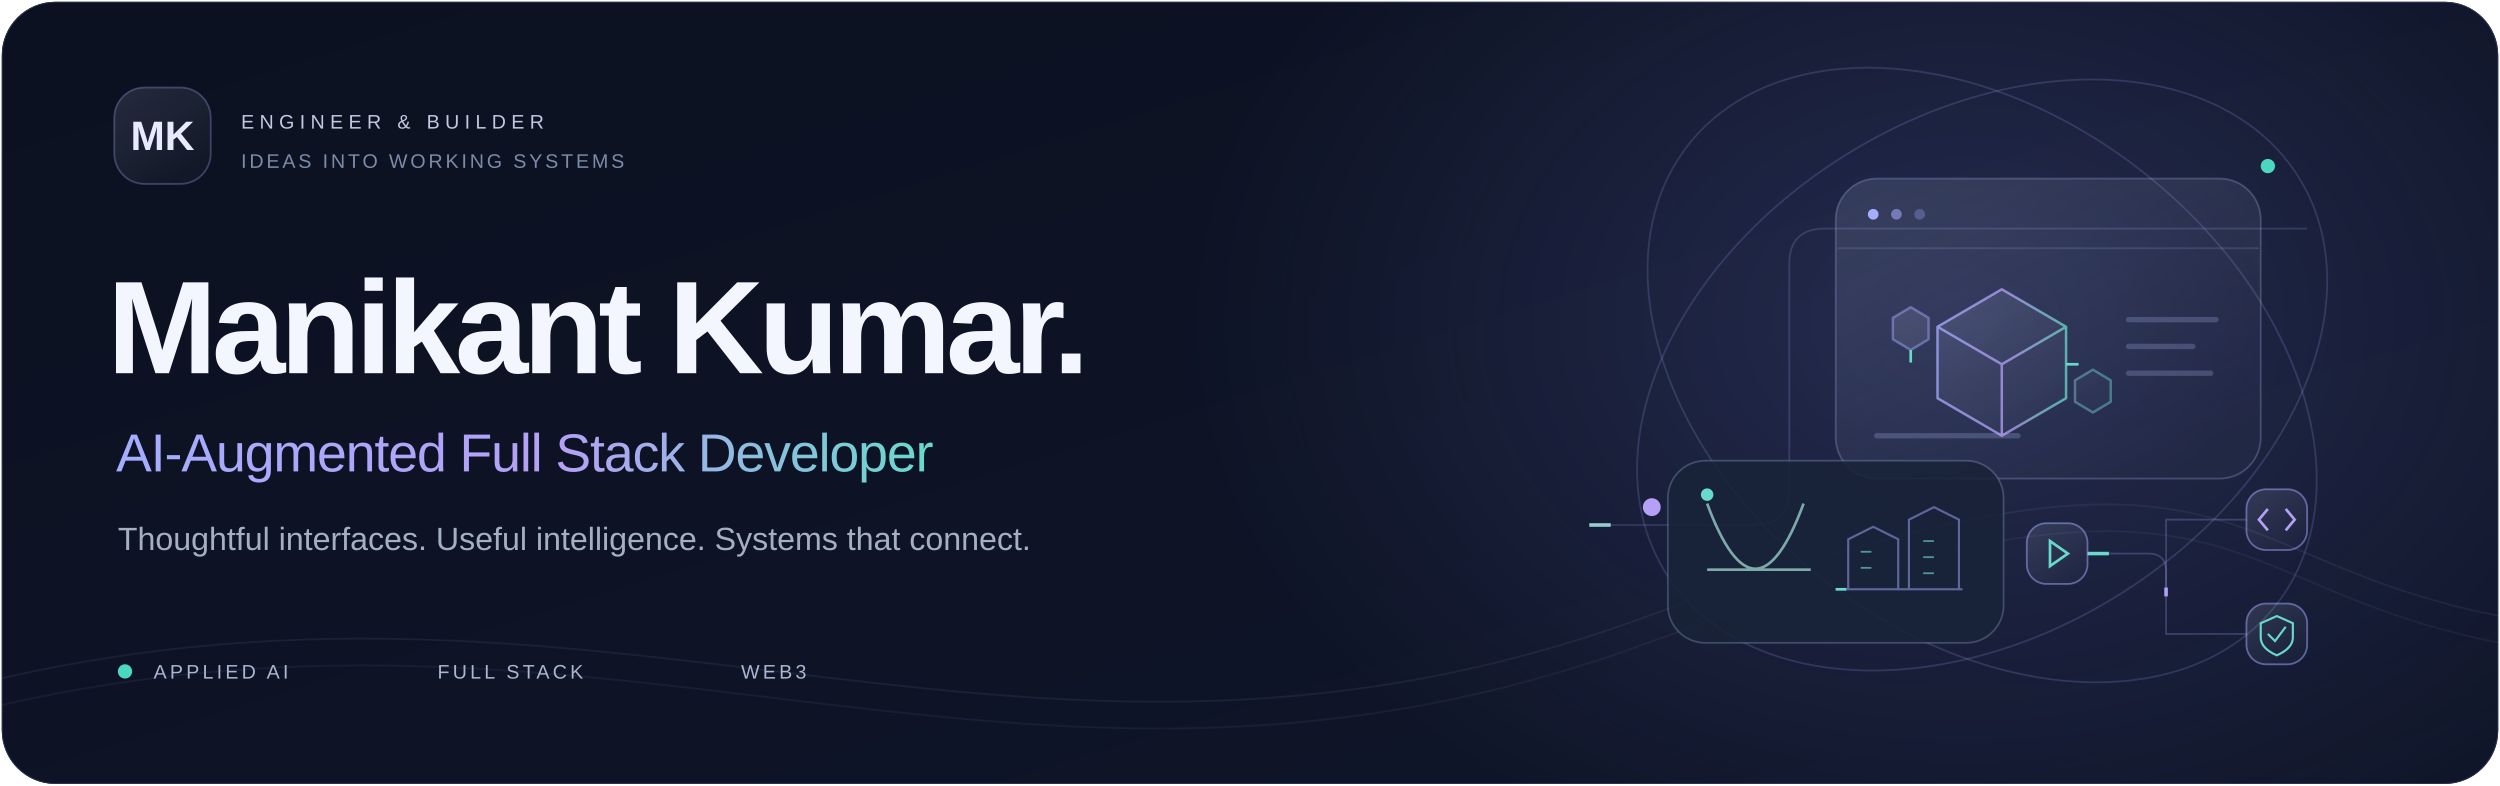
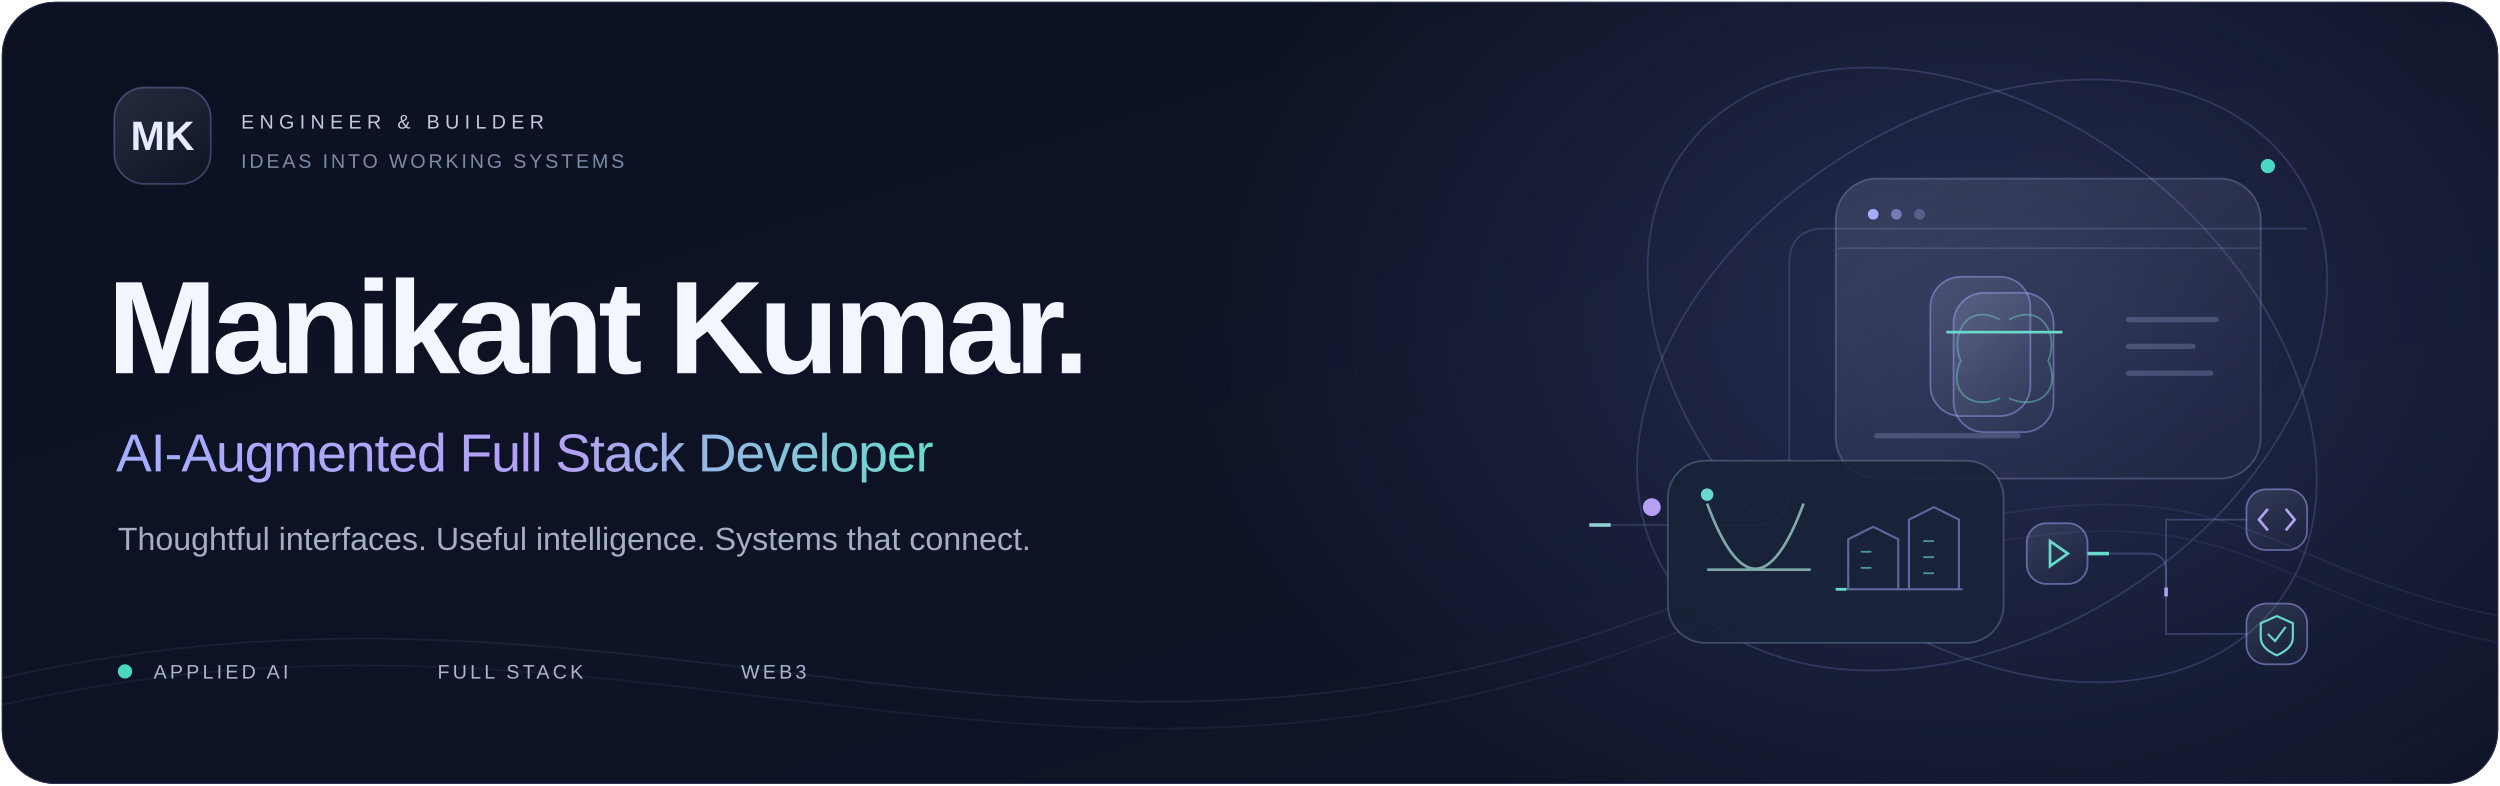
<svg xmlns="http://www.w3.org/2000/svg" width="1400" height="440" viewBox="0 0 1400 440" role="img" aria-labelledby="title desc">
  <defs>
    <linearGradient id="bg" x2="1" y2="1">
      <stop stop-color="#0b1120" />
      <stop offset="1" stop-color="#10162a" />
    </linearGradient>
    <linearGradient id="accent">
      <stop stop-color="#a5adff" />
      <stop offset=".55" stop-color="#b4a1f5" />
      <stop offset="1" stop-color="#68dacb" />
    </linearGradient>
    <linearGradient id="glass" x2=".7" y2="1">
      <stop stop-color="#d5dfff" stop-opacity=".13" />
      <stop offset="1" stop-color="#d5dfff" stop-opacity=".025" />
    </linearGradient>
    <radialGradient id="glow">
      <stop stop-color="#818cf8" stop-opacity=".2" />
      <stop offset="1" stop-color="#818cf8" stop-opacity="0" />
    </radialGradient>
    <clipPath id="bounds">
      <rect x="1" y="1" width="1398" height="438" rx="30" />
    </clipPath>
  </defs>
  <style>
+     .nv-scan{animation:nv-scan 8s ease-in-out infinite}@keyframes nv-scan{0%,100%{transform:translateY(0);opacity:.1}50%{transform:translateY(27px);opacity:.8}}@media(prefers-reduced-motion:reduce){.nv-scan{animation:none}}
    .kube-core{animation:kube-float 10s ease-in-out infinite}.kube-signal{stroke-dasharray:7 93;animation:kube-flow 8s linear infinite}@keyframes kube-float{50%{transform:translateY(-4px)}}@keyframes kube-flow{to{stroke-dashoffset:-100}}@media(prefers-reduced-motion:reduce){.kube-core,.kube-signal{animation:none}}
    .city-flow{stroke-dasharray:6 94;animation:city-flow 8s linear infinite}.city-light{animation:city-light 5s ease-in-out infinite}@keyframes city-flow{to{stroke-dashoffset:-100}}@keyframes city-light{50%{opacity:.3}}
    @media(prefers-reduced-motion:reduce){.city-flow,.city-light{animation:none}}
    .shield-signal{stroke-dasharray:5 95;animation:shield-flow 6s linear infinite}@keyframes shield-flow{to{stroke-dashoffset:-100}}
    .shield-pulse{animation:pulse 6s ease-in-out infinite}
    .orbit{transform-origin:1110px 210px;animation:orbit 42s linear infinite}
    .float{animation:float 9s ease-in-out infinite}.reverse{animation-delay:-4.5s}
    .signal{stroke-dasharray:12 700;animation:signal 10s linear infinite}
    .pulse{animation:pulse 5s ease-in-out infinite}
    .workflow-node{animation:workflow 8s ease-in-out infinite}.workflow-node.two{animation-delay:-2s}.workflow-node.three{animation-delay:-4s}
    .math-dot{animation:descent 9s ease-in-out infinite}
    @keyframes descent{0%,8%{transform:translate(47px,21.47px);opacity:1}30%{transform:translate(38px,35.44px)}50%{transform:translate(32px,40.25px)}70%,90%{transform:translate(28px,41.45px);opacity:1}100%{transform:translate(28px,41.45px);opacity:0}}
    .neuron{animation:pulse 4.6s ease-in-out infinite}.neuron.second{animation-delay:-2.3s}
    @keyframes orbit{to{transform:rotate(360deg)}}@keyframes float{50%{transform:translateY(-9px)}}
    @keyframes signal{to{stroke-dashoffset:-712}}@keyframes pulse{50%{opacity:.35}}
    @keyframes workflow{50%{opacity:.4;transform:translateY(-4px)}}
    @media(prefers-reduced-motion:reduce){.orbit,.float,.signal,.pulse,.workflow-node,.neuron,.math-dot,.shield-signal,.shield-pulse{animation:none}}
  </style>
  <g clip-path="url(#bounds)">
    <rect x="1" y="1" width="1398" height="438" rx="30" fill="url(#bg)" stroke="#2b3453" />
    <ellipse cx="1100" cy="180" rx="440" ry="320" fill="url(#glow)" />
    <path d="M0 380C350 300 580 470 920 346S1230 312 1400 345" fill="none" stroke="#8c9ad0" stroke-opacity=".1" />
    <path d="M0 395C350 315 580 485 920 361S1230 327 1400 360" fill="none" stroke="#b4a1f5" stroke-opacity=".07" />
    <g font-family="Segoe UI,Arial,sans-serif">
      <rect x="64" y="49" width="54" height="54" rx="17" fill="url(#glass)" stroke="#a5adff" stroke-opacity=".3" />
      <text x="91" y="84" text-anchor="middle" fill="#e8eaff" font-size="23" font-weight="700">MK</text>
      <text x="135" y="72" fill="#c1cae1" font-size="11" letter-spacing="3">ENGINEER &amp; BUILDER</text>
      <text x="135" y="94" fill="#7c8ca8" font-size="11" letter-spacing="1.6">IDEAS INTO WORKING SYSTEMS</text>
      <text x="60" y="209" fill="#f3f5ff" font-size="74" font-weight="600" letter-spacing="-3">Manikant Kumar.</text>
      <text x="65" y="264" fill="url(#accent)" font-size="30" letter-spacing="-.6">AI-Augmented Full Stack Developer</text>
      <text x="66" y="308" fill="#a4afc3" font-size="18">Thoughtful interfaces. Useful intelligence. Systems that connect.</text>
      <g font-size="11" letter-spacing="1.8" fill="#aab7d3">
        <circle class="pulse" cx="70" cy="376" r="4" fill="#4bd8c1" />
        <text x="86" y="380">APPLIED AI</text>
        <text x="245" y="380">FULL STACK</text>
        <text x="415" y="380">WEB3</text>
      </g>
    </g>
    <g class="orbit" fill="none" stroke="#a5adff" stroke-opacity=".18">
      <ellipse cx="1110" cy="210" rx="209" ry="145" transform="rotate(-32 1110 210)" />
      <ellipse cx="1110" cy="210" rx="209" ry="145" transform="rotate(38 1110 210)" />
      <circle cx="925" cy="284" r="5" fill="#b4a1f5" stroke="none" />
      <circle cx="1270" cy="93" r="4" fill="#4bd8c1" stroke="none" />
    </g>
    <path d="M890 294H982Q1002 294 1002 274V148Q1002 128 1022 128H1292" fill="none" stroke="#8d9ade" stroke-opacity=".22" />
    <path class="signal" d="M890 294H982Q1002 294 1002 274V148Q1002 128 1022 128H1292" fill="none" stroke="#93cfcf" stroke-width="2" />
    <g class="float">
      <rect x="1028" y="100" width="238" height="168" rx="23" fill="url(#glass)" stroke="#aab9ef" stroke-opacity=".27" />
      <path d="M1029 139H1265" stroke="#adbbef" stroke-opacity=".16" />
      <g fill="#a5adff">
        <circle cx="1049" cy="120" r="3" />
        <circle cx="1062" cy="120" r="3" opacity=".55" />
        <circle cx="1075" cy="120" r="3" opacity=".3" />
      </g>
-       <g class="kube-core" fill="url(#glass)" stroke="url(#accent)" stroke-opacity=".75" stroke-width="1.4" stroke-linejoin="round">
-         <path d="m1121 162 36 21-36 21-36-21Zm-36 21 36 21v40l-36-21Zm36 21 36-21v40l-36 21Z" />
-         <path d="m1070 172 10 6v12l-10 6-10-6v-12Zm102 35 10 6v12l-10 6-10-6v-12Z" stroke-opacity=".45" />
+       <g fill="url(#glass)" stroke="#a5adff" stroke-opacity=".45">
+         <rect x="1081" y="155" width="56" height="78" rx="17" />
+         <rect x="1094" y="164" width="56" height="78" rx="17" />
+         <path d="M1120 179c-19-10-28 9-22 23-8 18 7 28 22 21m5-44c19-10 28 9 22 23 8 18-7 28-22 21" fill="none" stroke="#68dacb" />
      </g>
-       <path class="kube-signal" pathLength="100" d="M1070 196v18h15m72-10h15v3" fill="none" stroke="#68dacb" stroke-width="1.5" />
+       <path class="nv-scan" d="M1090 186h65" stroke="#68dacb" stroke-width="1.5" />
      <path d="M1192 179H1241M1192 194H1228M1192 209H1238M1051 244H1130" stroke="#adbbef" stroke-width="3" stroke-linecap="round" stroke-opacity=".25" />
    </g>
    <g class="float reverse">
      <rect x="934" y="258" width="188" height="102" rx="21" fill="#182238" fill-opacity=".88" stroke="#9eb1db" stroke-opacity=".3" />
      <g transform="translate(956 277)">
        <path d="M0 5Q27 78 54 5M0 42h58" fill="none" stroke="#a8e4d9" stroke-opacity=".7" stroke-width="1.5" />
        <circle class="math-dot" r="3.5" fill="#68dacb" />
      </g>
      <g transform="translate(1028 284)">
        <path d="M0 46h71M7 46V18l14-7 14 7v28m6 0V7l14-7 14 7v39" fill="none" stroke="#a5adff" stroke-opacity=".5" stroke-width="1.2" />
        <path class="city-flow" pathLength="100" d="M0 46h71" fill="none" stroke="#68dacb" stroke-width="1.5" />
        <g class="city-light" stroke="#68dacb" stroke-opacity=".65">
          <path d="M14 25h6m-6 9h6m29-15h6m-6 9h6m-6 9h6" />
        </g>
      </g>
    </g>
    <path class="shield-signal" pathLength="100" d="M1213 329v26h45" fill="none" stroke="#b4a1f5" stroke-width="2" />
    <g fill="none" stroke="#a5adff" stroke-opacity=".25">
      <path d="M1169 310h34q10 0 10 10v35h45" />
      <path d="M1213 329v-38h45" />
    </g>
    <path class="signal" d="M1169 310h34q10 0 10 10v35h45" fill="none" stroke="#68dacb" stroke-width="2" />
    <g transform="translate(1135 293)">
      <g class="workflow-node">
        <rect width="34" height="34" rx="11" fill="url(#glass)" stroke="#a5adff" stroke-opacity=".5" />
        <path d="m13 10 10 7-10 7Z" fill="none" stroke="#68dacb" stroke-width="1.5" />
      </g>
    </g>
    <g transform="translate(1258 274)">
      <g class="workflow-node two">
        <rect width="34" height="34" rx="11" fill="url(#glass)" stroke="#a5adff" stroke-opacity=".5" />
        <path d="m12 11-5 6 5 6m10-12 5 6-5 6" fill="none" stroke="#b4a1f5" stroke-width="1.5" />
      </g>
    </g>
    <g transform="translate(1258 338)">
      <g class="shield-pulse">
        <rect width="34" height="34" rx="11" fill="url(#glass)" stroke="#a5adff" stroke-opacity=".5" />
        <path d="m17 7 9 4v8q0 6-9 10-9-4-9-10v-8Z" fill="none" stroke="#68dacb" stroke-width="1.2" />
        <path d="m12 17 4 4 6-8" fill="none" stroke="#68dacb" stroke-width="1.2" />
      </g>
    </g>
  </g>
</svg>
